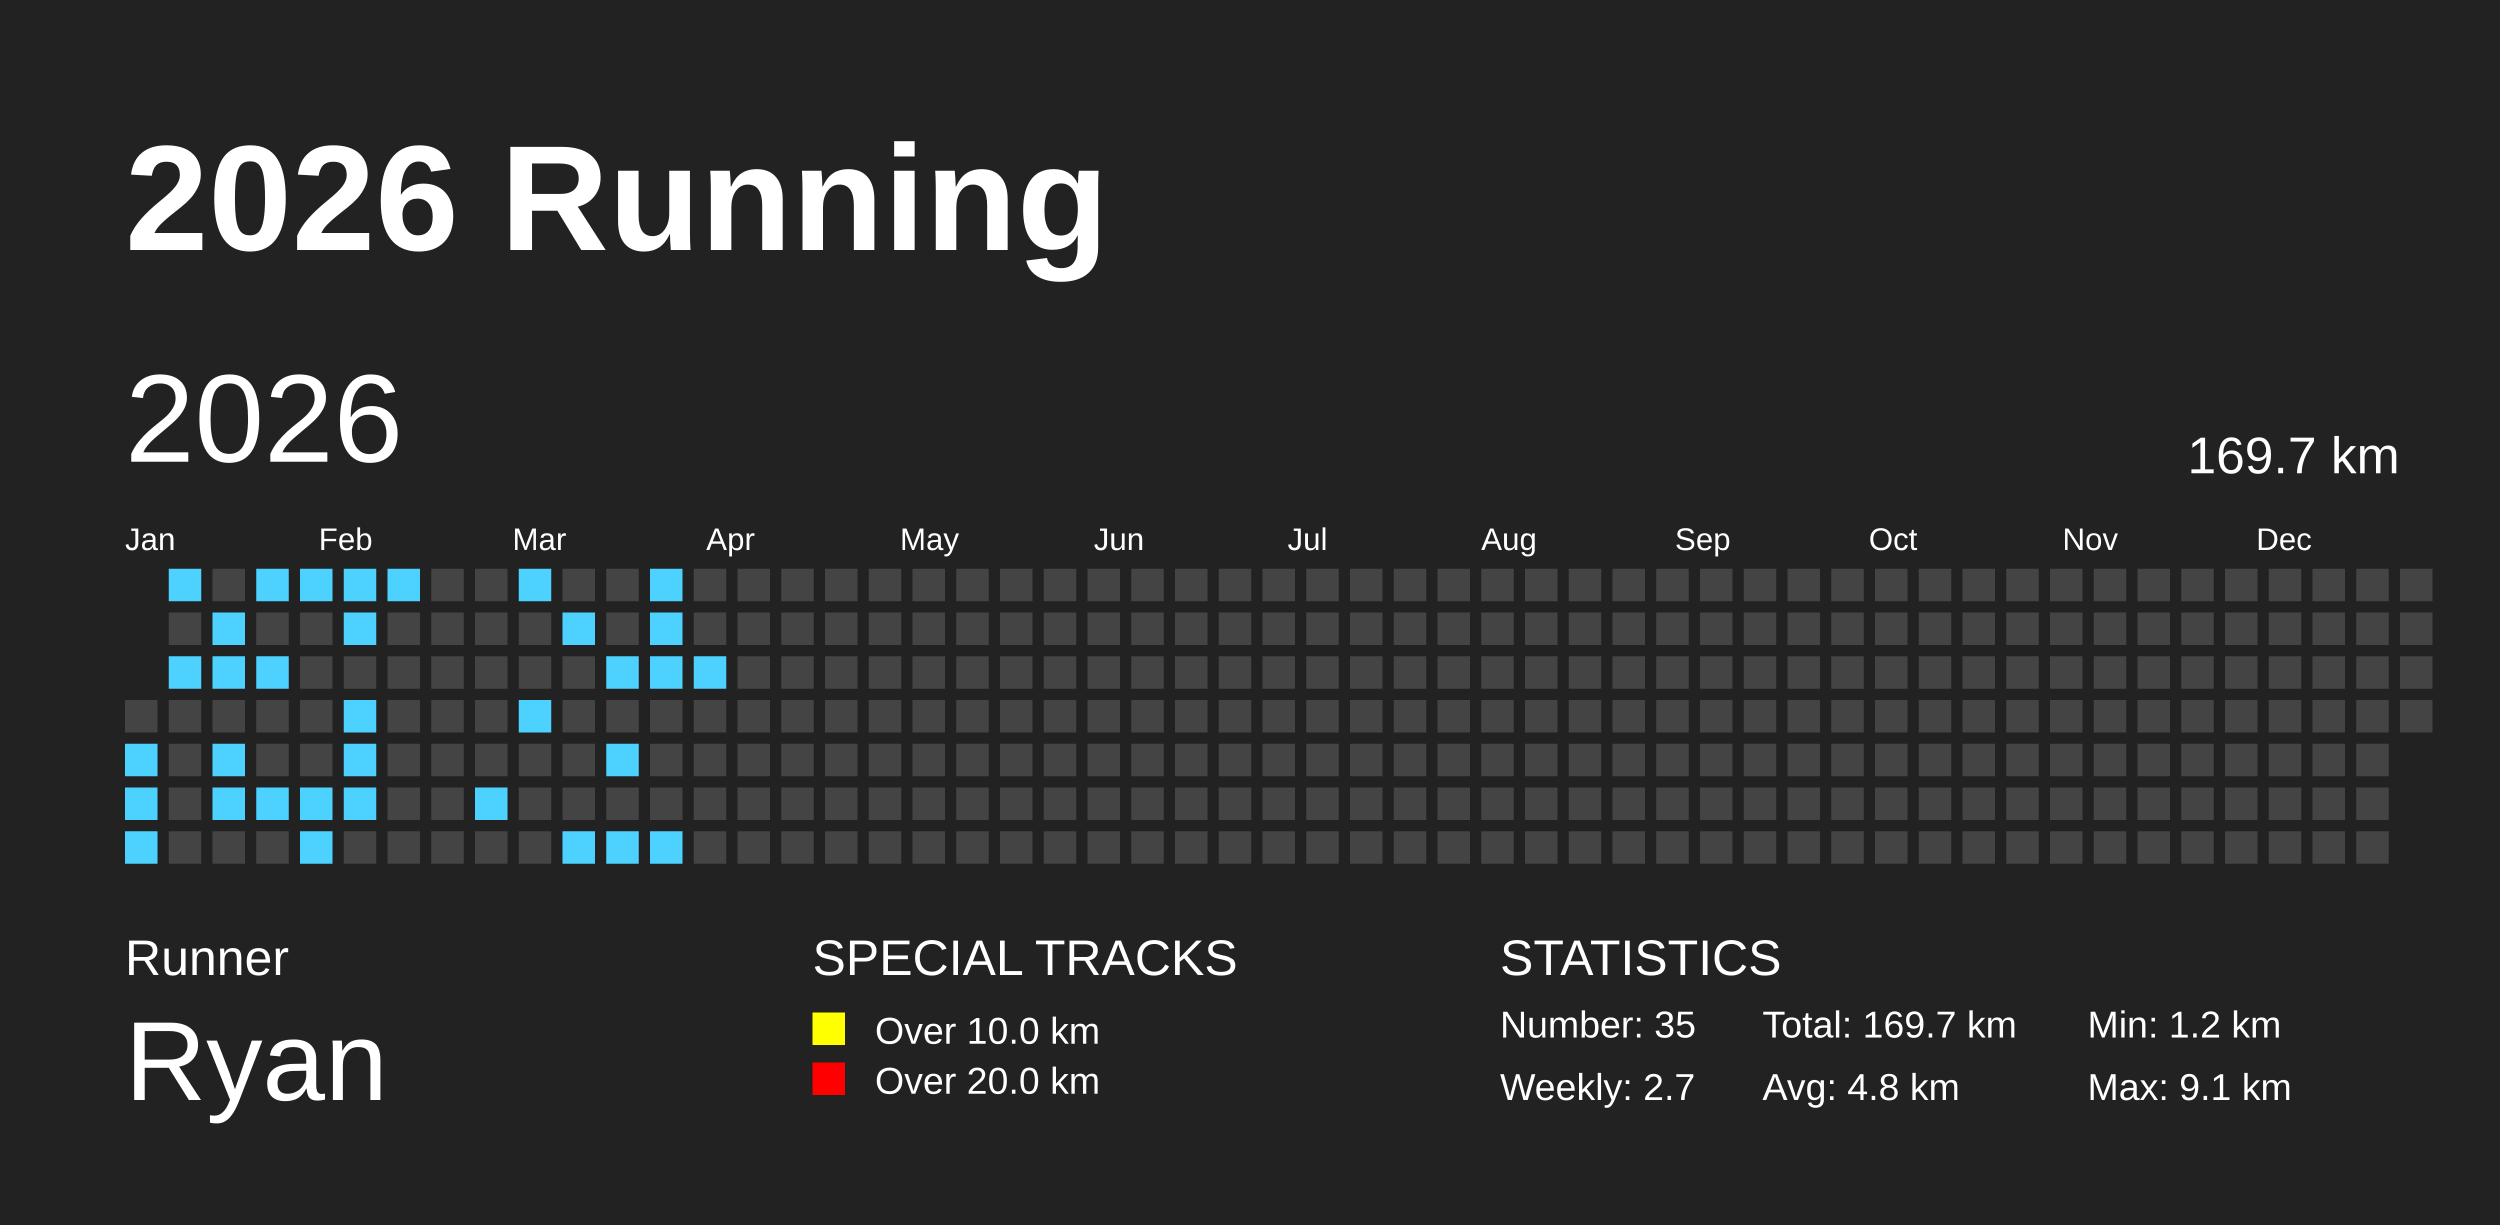
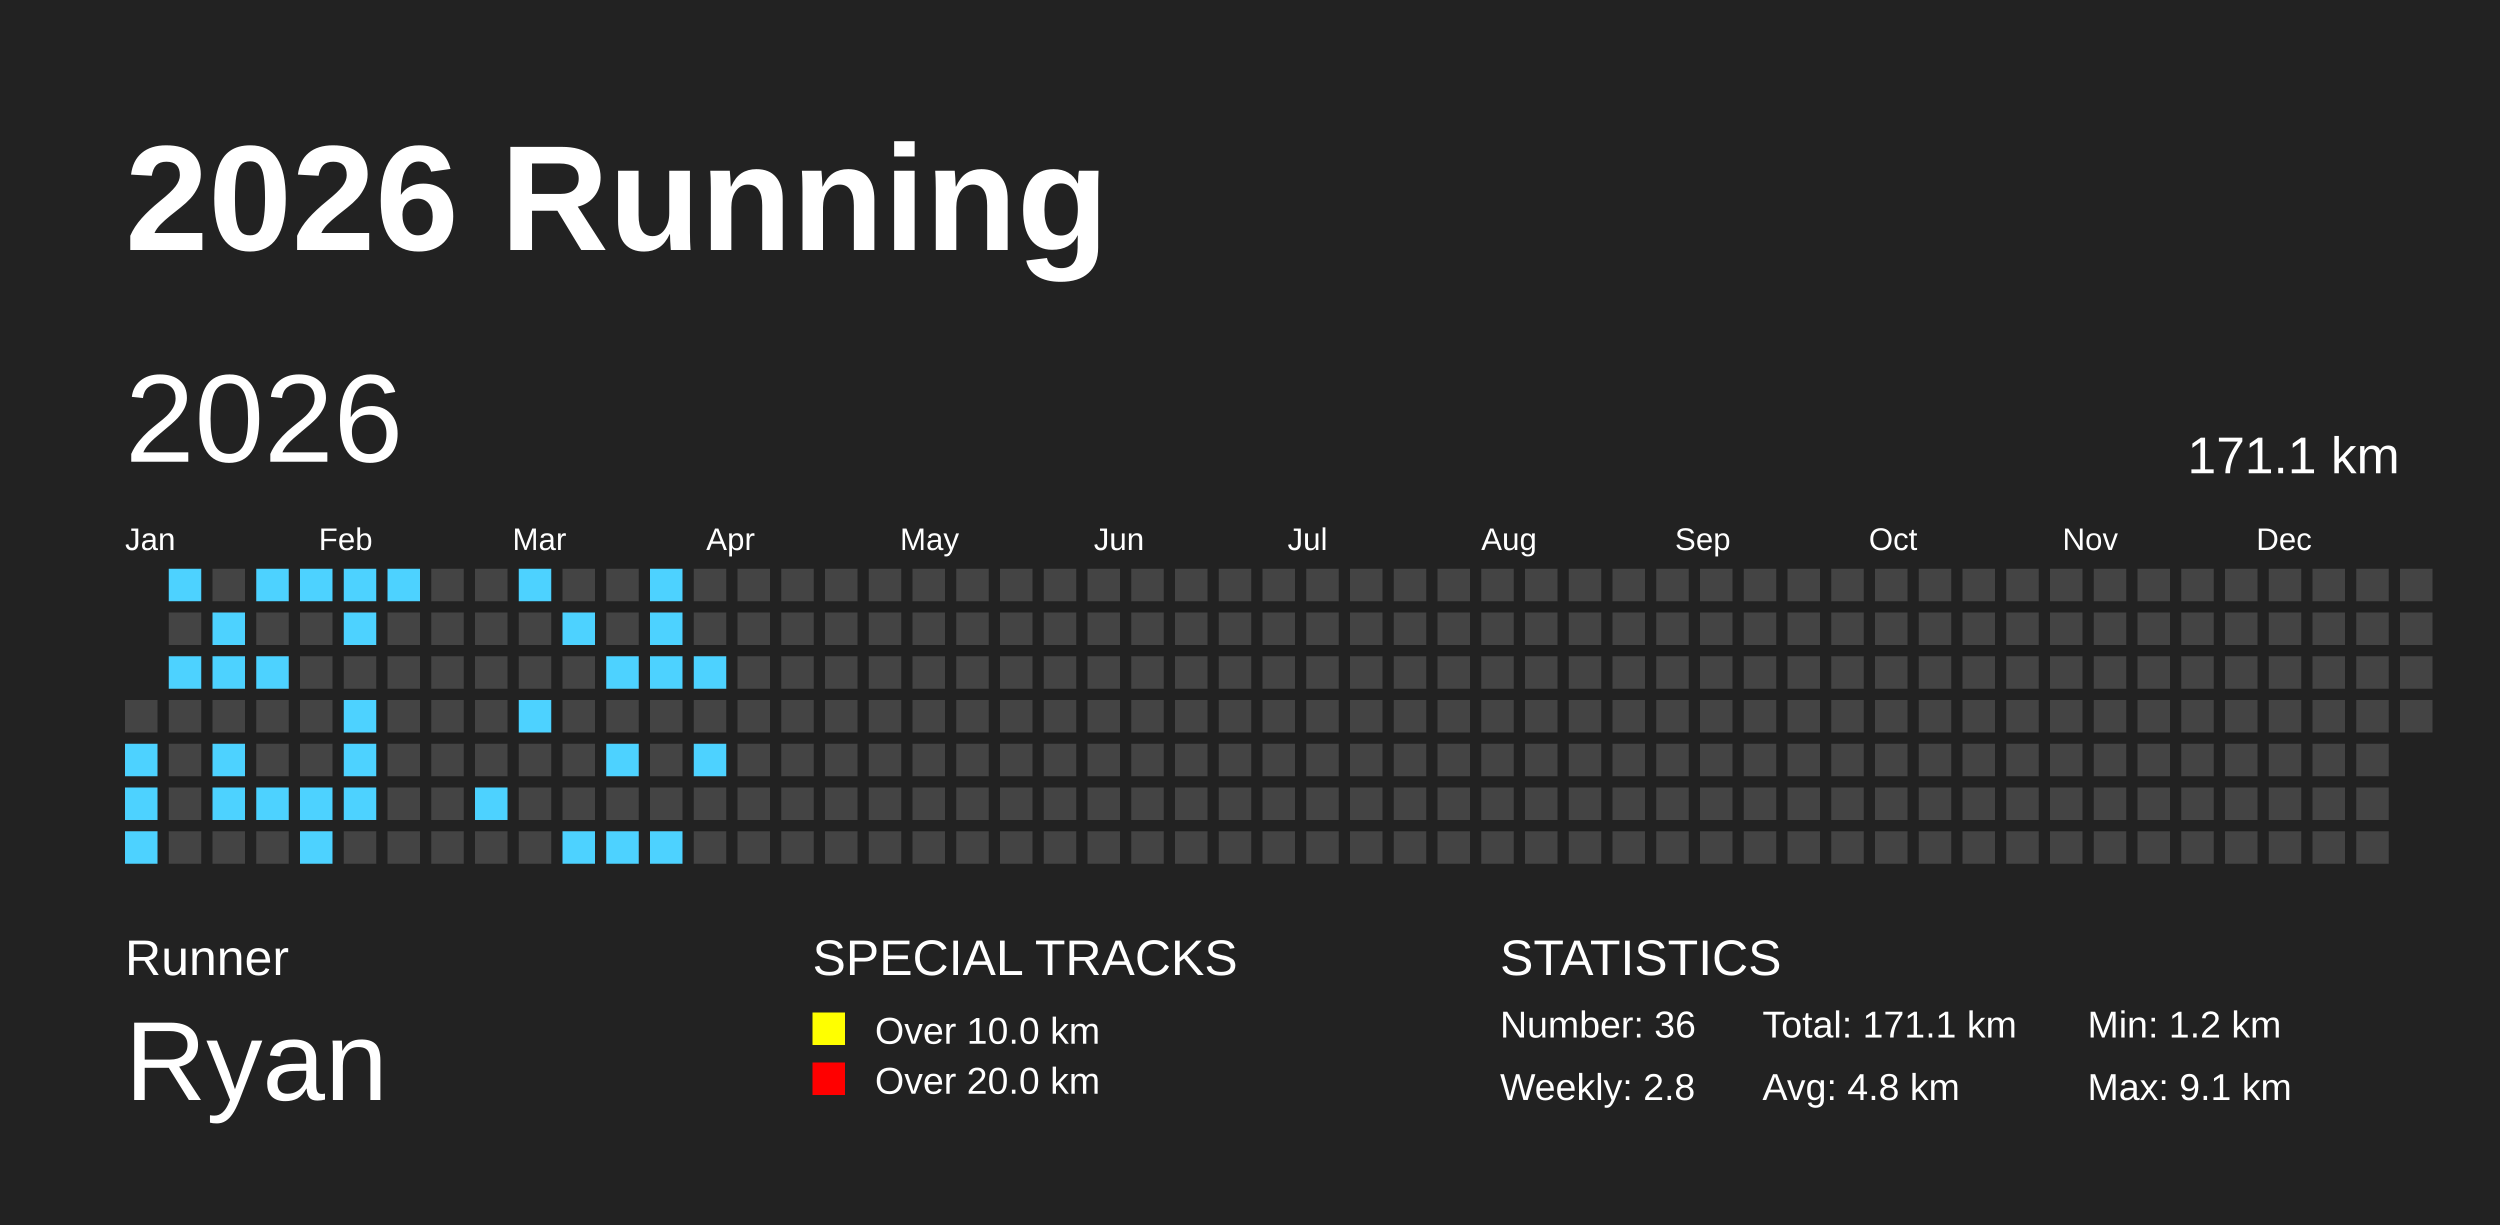
<svg xmlns="http://www.w3.org/2000/svg" baseProfile="full" height="98mm" version="1.1" viewBox="0,0,200,98" width="200mm">
  <defs />
  <rect fill="#222222" height="98" width="200" x="0" y="0" />
  <text fill="#FFFFFF" style="font-size:12px; font-family:Arial; font-weight:bold;" x="10" y="20">2026 Running</text>
  <text fill="#FFFFFF" style="font-size:4px; font-family:Arial" x="10" y="78">Runner</text>
  <text fill="#FFFFFF" style="font-size:9px; font-family:Arial" x="10" y="88">Ryan</text>
  <text fill="#FFFFFF" style="font-size:4px; font-family:Arial" x="65" y="78">SPECIAL TRACKS</text>
  <rect fill="yellow" height="2.6" width="2.6" x="65" y="81" />
  <text fill="#FFFFFF" style="font-size:3px; font-family:Arial" x="70" y="83.5">Over 10.0 km</text>
  <rect fill="red" height="2.6" width="2.6" x="65" y="85" />
  <text fill="#FFFFFF" style="font-size:3px; font-family:Arial" x="70" y="87.5">Over 20.0 km</text>
  <text fill="#FFFFFF" style="font-size:4px; font-family:Arial" x="120" y="78">STATISTICS</text>
-   <text fill="#FFFFFF" style="font-size:3px; font-family:Arial" x="120" y="83">Number: 35</text>
-   <text fill="#FFFFFF" style="font-size:3px; font-family:Arial" x="120" y="88">Weekly: 2.7</text>
-   <text fill="#FFFFFF" style="font-size:3px; font-family:Arial" x="141" y="83">Total: 169.7 km</text>
+   <text fill="#FFFFFF" style="font-size:3px; font-family:Arial" x="120" y="83">Number: 36</text>
+   <text fill="#FFFFFF" style="font-size:3px; font-family:Arial" x="120" y="88">Weekly: 2.8</text>
+   <text fill="#FFFFFF" style="font-size:3px; font-family:Arial" x="141" y="83">Total: 171.1 km</text>
  <text fill="#FFFFFF" style="font-size:3px; font-family:Arial" x="141" y="88">Avg: 4.8 km</text>
  <text fill="#FFFFFF" style="font-size:3px; font-family:Arial" x="167" y="83">Min: 1.2 km</text>
  <text fill="#FFFFFF" style="font-size:3px; font-family:Arial" x="167" y="88">Max: 9.1 km</text>
  <text dominant-baseline="hanging" fill="#FFFFFF" style="font-size:10.0px; font-family:Arial;" x="10" y="30">2026</text>
-   <text dominant-baseline="hanging" fill="#FFFFFF" style="font-size:4.125px; font-family:Arial;" x="175" y="35">169.7 km</text>
+   <text dominant-baseline="hanging" fill="#FFFFFF" style="font-size:4.125px; font-family:Arial;" x="175" y="35">171.1 km</text>
  <text fill="#FFFFFF" style="font-size:2.5px; font-family:Arial" x="10.0" y="44">Jan</text>
  <text fill="#FFFFFF" style="font-size:2.5px; font-family:Arial" x="25.5" y="44">Feb</text>
  <text fill="#FFFFFF" style="font-size:2.5px; font-family:Arial" x="41.0" y="44">Mar</text>
  <text fill="#FFFFFF" style="font-size:2.5px; font-family:Arial" x="56.5" y="44">Apr</text>
  <text fill="#FFFFFF" style="font-size:2.5px; font-family:Arial" x="72.0" y="44">May</text>
  <text fill="#FFFFFF" style="font-size:2.5px; font-family:Arial" x="87.5" y="44">Jun</text>
  <text fill="#FFFFFF" style="font-size:2.5px; font-family:Arial" x="103.0" y="44">Jul</text>
  <text fill="#FFFFFF" style="font-size:2.5px; font-family:Arial" x="118.5" y="44">Aug</text>
  <text fill="#FFFFFF" style="font-size:2.5px; font-family:Arial" x="134.0" y="44">Sep</text>
  <text fill="#FFFFFF" style="font-size:2.5px; font-family:Arial" x="149.5" y="44">Oct</text>
  <text fill="#FFFFFF" style="font-size:2.5px; font-family:Arial" x="165.0" y="44">Nov</text>
  <text fill="#FFFFFF" style="font-size:2.5px; font-family:Arial" x="180.5" y="44">Dec</text>
  <rect fill="#444444" height="2.6" width="2.6" x="10.0" y="56.0" />
  <rect fill="#4DD2FF" height="2.6" width="2.6" x="10.0" y="59.5" />
  <rect fill="#4DD2FF" height="2.6" width="2.6" x="10.0" y="63.0" />
  <rect fill="#4DD2FF" height="2.6" width="2.6" x="10.0" y="66.5" />
  <rect fill="#4DD2FF" height="2.6" width="2.6" x="13.5" y="45.5" />
  <rect fill="#444444" height="2.6" width="2.6" x="13.5" y="49.0" />
  <rect fill="#4DD2FF" height="2.6" width="2.6" x="13.5" y="52.5" />
  <rect fill="#444444" height="2.6" width="2.6" x="13.5" y="56.0" />
  <rect fill="#444444" height="2.6" width="2.6" x="13.5" y="59.5" />
  <rect fill="#444444" height="2.6" width="2.6" x="13.5" y="63.0" />
  <rect fill="#444444" height="2.6" width="2.6" x="13.5" y="66.5" />
  <rect fill="#444444" height="2.6" width="2.6" x="17.0" y="45.5" />
  <rect fill="#4DD2FF" height="2.6" width="2.6" x="17.0" y="49.0" />
  <rect fill="#4DD2FF" height="2.6" width="2.6" x="17.0" y="52.5" />
  <rect fill="#444444" height="2.6" width="2.6" x="17.0" y="56.0" />
  <rect fill="#4DD2FF" height="2.6" width="2.6" x="17.0" y="59.5" />
  <rect fill="#4DD2FF" height="2.6" width="2.6" x="17.0" y="63.0" />
  <rect fill="#444444" height="2.6" width="2.6" x="17.0" y="66.5" />
  <rect fill="#4DD2FF" height="2.6" width="2.6" x="20.5" y="45.5" />
  <rect fill="#444444" height="2.6" width="2.6" x="20.5" y="49.0" />
  <rect fill="#4DD2FF" height="2.6" width="2.6" x="20.5" y="52.5" />
  <rect fill="#444444" height="2.6" width="2.6" x="20.5" y="56.0" />
  <rect fill="#444444" height="2.6" width="2.6" x="20.5" y="59.5" />
  <rect fill="#4DD2FF" height="2.6" width="2.6" x="20.5" y="63.0" />
  <rect fill="#444444" height="2.6" width="2.6" x="20.5" y="66.5" />
  <rect fill="#4DD2FF" height="2.6" width="2.6" x="24.0" y="45.5" />
  <rect fill="#444444" height="2.6" width="2.6" x="24.0" y="49.0" />
  <rect fill="#444444" height="2.6" width="2.6" x="24.0" y="52.5" />
  <rect fill="#444444" height="2.6" width="2.6" x="24.0" y="56.0" />
  <rect fill="#444444" height="2.6" width="2.6" x="24.0" y="59.5" />
  <rect fill="#4DD2FF" height="2.6" width="2.6" x="24.0" y="63.0" />
  <rect fill="#4DD2FF" height="2.6" width="2.6" x="24.0" y="66.5" />
  <rect fill="#4DD2FF" height="2.6" width="2.6" x="27.5" y="45.5" />
  <rect fill="#4DD2FF" height="2.6" width="2.6" x="27.5" y="49.0" />
  <rect fill="#444444" height="2.6" width="2.6" x="27.5" y="52.5" />
  <rect fill="#4DD2FF" height="2.6" width="2.6" x="27.5" y="56.0" />
  <rect fill="#4DD2FF" height="2.6" width="2.6" x="27.5" y="59.5" />
  <rect fill="#4DD2FF" height="2.6" width="2.6" x="27.5" y="63.0" />
  <rect fill="#444444" height="2.6" width="2.6" x="27.5" y="66.5" />
  <rect fill="#4DD2FF" height="2.6" width="2.6" x="31.0" y="45.5" />
  <rect fill="#444444" height="2.6" width="2.6" x="31.0" y="49.0" />
  <rect fill="#444444" height="2.6" width="2.6" x="31.0" y="52.5" />
  <rect fill="#444444" height="2.6" width="2.6" x="31.0" y="56.0" />
  <rect fill="#444444" height="2.6" width="2.6" x="31.0" y="59.5" />
  <rect fill="#444444" height="2.6" width="2.6" x="31.0" y="63.0" />
  <rect fill="#444444" height="2.6" width="2.6" x="31.0" y="66.5" />
  <rect fill="#444444" height="2.6" width="2.6" x="34.5" y="45.5" />
  <rect fill="#444444" height="2.6" width="2.6" x="34.5" y="49.0" />
  <rect fill="#444444" height="2.6" width="2.6" x="34.5" y="52.5" />
  <rect fill="#444444" height="2.6" width="2.6" x="34.5" y="56.0" />
  <rect fill="#444444" height="2.6" width="2.6" x="34.5" y="59.5" />
  <rect fill="#444444" height="2.6" width="2.6" x="34.5" y="63.0" />
  <rect fill="#444444" height="2.6" width="2.6" x="34.5" y="66.5" />
  <rect fill="#444444" height="2.6" width="2.6" x="38.0" y="45.5" />
  <rect fill="#444444" height="2.6" width="2.6" x="38.0" y="49.0" />
  <rect fill="#444444" height="2.6" width="2.6" x="38.0" y="52.5" />
  <rect fill="#444444" height="2.6" width="2.6" x="38.0" y="56.0" />
  <rect fill="#444444" height="2.6" width="2.6" x="38.0" y="59.5" />
  <rect fill="#4DD2FF" height="2.6" width="2.6" x="38.0" y="63.0" />
  <rect fill="#444444" height="2.6" width="2.6" x="38.0" y="66.5" />
  <rect fill="#4DD2FF" height="2.6" width="2.6" x="41.5" y="45.5" />
  <rect fill="#444444" height="2.6" width="2.6" x="41.5" y="49.0" />
  <rect fill="#444444" height="2.6" width="2.6" x="41.5" y="52.5" />
  <rect fill="#4DD2FF" height="2.6" width="2.6" x="41.5" y="56.0" />
  <rect fill="#444444" height="2.6" width="2.6" x="41.5" y="59.5" />
  <rect fill="#444444" height="2.6" width="2.6" x="41.5" y="63.0" />
  <rect fill="#444444" height="2.6" width="2.6" x="41.5" y="66.5" />
  <rect fill="#444444" height="2.6" width="2.6" x="45.0" y="45.5" />
  <rect fill="#4DD2FF" height="2.6" width="2.6" x="45.0" y="49.0" />
  <rect fill="#444444" height="2.6" width="2.6" x="45.0" y="52.5" />
  <rect fill="#444444" height="2.6" width="2.6" x="45.0" y="56.0" />
  <rect fill="#444444" height="2.6" width="2.6" x="45.0" y="59.5" />
  <rect fill="#444444" height="2.6" width="2.6" x="45.0" y="63.0" />
  <rect fill="#4DD2FF" height="2.6" width="2.6" x="45.0" y="66.5" />
  <rect fill="#444444" height="2.6" width="2.6" x="48.5" y="45.5" />
  <rect fill="#444444" height="2.6" width="2.6" x="48.5" y="49.0" />
  <rect fill="#4DD2FF" height="2.6" width="2.6" x="48.5" y="52.5" />
  <rect fill="#444444" height="2.6" width="2.6" x="48.5" y="56.0" />
  <rect fill="#4DD2FF" height="2.6" width="2.6" x="48.5" y="59.5" />
  <rect fill="#444444" height="2.6" width="2.6" x="48.5" y="63.0" />
  <rect fill="#4DD2FF" height="2.6" width="2.6" x="48.5" y="66.5" />
  <rect fill="#4DD2FF" height="2.6" width="2.6" x="52.0" y="45.5" />
  <rect fill="#4DD2FF" height="2.6" width="2.6" x="52.0" y="49.0" />
  <rect fill="#4DD2FF" height="2.6" width="2.6" x="52.0" y="52.5" />
  <rect fill="#444444" height="2.6" width="2.6" x="52.0" y="56.0" />
  <rect fill="#444444" height="2.6" width="2.6" x="52.0" y="59.5" />
  <rect fill="#444444" height="2.6" width="2.6" x="52.0" y="63.0" />
  <rect fill="#4DD2FF" height="2.6" width="2.6" x="52.0" y="66.5" />
  <rect fill="#444444" height="2.6" width="2.6" x="55.5" y="45.5" />
  <rect fill="#444444" height="2.6" width="2.6" x="55.5" y="49.0" />
  <rect fill="#4DD2FF" height="2.6" width="2.6" x="55.5" y="52.5" />
  <rect fill="#444444" height="2.6" width="2.6" x="55.5" y="56.0" />
-   <rect fill="#444444" height="2.6" width="2.6" x="55.5" y="59.5" />
+   <rect fill="#4DD2FF" height="2.6" width="2.6" x="55.5" y="59.5" />
  <rect fill="#444444" height="2.6" width="2.6" x="55.5" y="63.0" />
  <rect fill="#444444" height="2.6" width="2.6" x="55.5" y="66.5" />
  <rect fill="#444444" height="2.6" width="2.6" x="59.0" y="45.5" />
  <rect fill="#444444" height="2.6" width="2.6" x="59.0" y="49.0" />
  <rect fill="#444444" height="2.6" width="2.6" x="59.0" y="52.5" />
  <rect fill="#444444" height="2.6" width="2.6" x="59.0" y="56.0" />
  <rect fill="#444444" height="2.6" width="2.6" x="59.0" y="59.5" />
  <rect fill="#444444" height="2.6" width="2.6" x="59.0" y="63.0" />
  <rect fill="#444444" height="2.6" width="2.6" x="59.0" y="66.5" />
  <rect fill="#444444" height="2.6" width="2.6" x="62.5" y="45.5" />
  <rect fill="#444444" height="2.6" width="2.6" x="62.5" y="49.0" />
  <rect fill="#444444" height="2.6" width="2.6" x="62.5" y="52.5" />
  <rect fill="#444444" height="2.6" width="2.6" x="62.5" y="56.0" />
  <rect fill="#444444" height="2.6" width="2.6" x="62.5" y="59.5" />
  <rect fill="#444444" height="2.6" width="2.6" x="62.5" y="63.0" />
  <rect fill="#444444" height="2.6" width="2.6" x="62.5" y="66.5" />
  <rect fill="#444444" height="2.6" width="2.6" x="66.0" y="45.5" />
  <rect fill="#444444" height="2.6" width="2.6" x="66.0" y="49.0" />
  <rect fill="#444444" height="2.6" width="2.6" x="66.0" y="52.5" />
  <rect fill="#444444" height="2.6" width="2.6" x="66.0" y="56.0" />
  <rect fill="#444444" height="2.6" width="2.6" x="66.0" y="59.5" />
  <rect fill="#444444" height="2.6" width="2.6" x="66.0" y="63.0" />
  <rect fill="#444444" height="2.6" width="2.6" x="66.0" y="66.5" />
  <rect fill="#444444" height="2.6" width="2.6" x="69.5" y="45.5" />
  <rect fill="#444444" height="2.6" width="2.6" x="69.5" y="49.0" />
  <rect fill="#444444" height="2.6" width="2.6" x="69.5" y="52.5" />
  <rect fill="#444444" height="2.6" width="2.6" x="69.5" y="56.0" />
  <rect fill="#444444" height="2.6" width="2.6" x="69.5" y="59.5" />
  <rect fill="#444444" height="2.6" width="2.6" x="69.5" y="63.0" />
  <rect fill="#444444" height="2.6" width="2.6" x="69.5" y="66.5" />
  <rect fill="#444444" height="2.6" width="2.6" x="73.0" y="45.5" />
  <rect fill="#444444" height="2.6" width="2.6" x="73.0" y="49.0" />
  <rect fill="#444444" height="2.6" width="2.6" x="73.0" y="52.5" />
  <rect fill="#444444" height="2.6" width="2.6" x="73.0" y="56.0" />
  <rect fill="#444444" height="2.6" width="2.6" x="73.0" y="59.5" />
  <rect fill="#444444" height="2.6" width="2.6" x="73.0" y="63.0" />
  <rect fill="#444444" height="2.6" width="2.6" x="73.0" y="66.5" />
  <rect fill="#444444" height="2.6" width="2.6" x="76.5" y="45.5" />
  <rect fill="#444444" height="2.6" width="2.6" x="76.5" y="49.0" />
  <rect fill="#444444" height="2.6" width="2.6" x="76.5" y="52.5" />
  <rect fill="#444444" height="2.6" width="2.6" x="76.5" y="56.0" />
  <rect fill="#444444" height="2.6" width="2.6" x="76.5" y="59.5" />
  <rect fill="#444444" height="2.6" width="2.6" x="76.5" y="63.0" />
  <rect fill="#444444" height="2.6" width="2.6" x="76.5" y="66.5" />
  <rect fill="#444444" height="2.6" width="2.6" x="80.0" y="45.5" />
  <rect fill="#444444" height="2.6" width="2.6" x="80.0" y="49.0" />
  <rect fill="#444444" height="2.6" width="2.6" x="80.0" y="52.5" />
  <rect fill="#444444" height="2.6" width="2.6" x="80.0" y="56.0" />
  <rect fill="#444444" height="2.6" width="2.6" x="80.0" y="59.5" />
  <rect fill="#444444" height="2.6" width="2.6" x="80.0" y="63.0" />
  <rect fill="#444444" height="2.6" width="2.6" x="80.0" y="66.5" />
  <rect fill="#444444" height="2.6" width="2.6" x="83.5" y="45.5" />
  <rect fill="#444444" height="2.6" width="2.6" x="83.5" y="49.0" />
  <rect fill="#444444" height="2.6" width="2.6" x="83.5" y="52.5" />
  <rect fill="#444444" height="2.6" width="2.6" x="83.5" y="56.0" />
  <rect fill="#444444" height="2.6" width="2.6" x="83.5" y="59.5" />
  <rect fill="#444444" height="2.6" width="2.6" x="83.5" y="63.0" />
  <rect fill="#444444" height="2.6" width="2.6" x="83.5" y="66.5" />
  <rect fill="#444444" height="2.6" width="2.6" x="87.0" y="45.5" />
  <rect fill="#444444" height="2.6" width="2.6" x="87.0" y="49.0" />
  <rect fill="#444444" height="2.6" width="2.6" x="87.0" y="52.5" />
  <rect fill="#444444" height="2.6" width="2.6" x="87.0" y="56.0" />
  <rect fill="#444444" height="2.6" width="2.6" x="87.0" y="59.5" />
  <rect fill="#444444" height="2.6" width="2.6" x="87.0" y="63.0" />
  <rect fill="#444444" height="2.6" width="2.6" x="87.0" y="66.5" />
  <rect fill="#444444" height="2.6" width="2.6" x="90.5" y="45.5" />
  <rect fill="#444444" height="2.6" width="2.6" x="90.5" y="49.0" />
  <rect fill="#444444" height="2.6" width="2.6" x="90.5" y="52.5" />
  <rect fill="#444444" height="2.6" width="2.6" x="90.5" y="56.0" />
  <rect fill="#444444" height="2.6" width="2.6" x="90.5" y="59.5" />
  <rect fill="#444444" height="2.6" width="2.6" x="90.5" y="63.0" />
  <rect fill="#444444" height="2.6" width="2.6" x="90.5" y="66.5" />
  <rect fill="#444444" height="2.6" width="2.6" x="94.0" y="45.5" />
  <rect fill="#444444" height="2.6" width="2.6" x="94.0" y="49.0" />
  <rect fill="#444444" height="2.6" width="2.6" x="94.0" y="52.5" />
  <rect fill="#444444" height="2.6" width="2.6" x="94.0" y="56.0" />
  <rect fill="#444444" height="2.6" width="2.6" x="94.0" y="59.5" />
  <rect fill="#444444" height="2.6" width="2.6" x="94.0" y="63.0" />
  <rect fill="#444444" height="2.6" width="2.6" x="94.0" y="66.5" />
  <rect fill="#444444" height="2.6" width="2.6" x="97.5" y="45.5" />
  <rect fill="#444444" height="2.6" width="2.6" x="97.5" y="49.0" />
  <rect fill="#444444" height="2.6" width="2.6" x="97.5" y="52.5" />
  <rect fill="#444444" height="2.6" width="2.6" x="97.5" y="56.0" />
  <rect fill="#444444" height="2.6" width="2.6" x="97.5" y="59.5" />
  <rect fill="#444444" height="2.6" width="2.6" x="97.5" y="63.0" />
  <rect fill="#444444" height="2.6" width="2.6" x="97.5" y="66.5" />
  <rect fill="#444444" height="2.6" width="2.6" x="101.0" y="45.5" />
  <rect fill="#444444" height="2.6" width="2.6" x="101.0" y="49.0" />
  <rect fill="#444444" height="2.6" width="2.6" x="101.0" y="52.5" />
  <rect fill="#444444" height="2.6" width="2.6" x="101.0" y="56.0" />
  <rect fill="#444444" height="2.6" width="2.6" x="101.0" y="59.5" />
  <rect fill="#444444" height="2.6" width="2.6" x="101.0" y="63.0" />
  <rect fill="#444444" height="2.6" width="2.6" x="101.0" y="66.5" />
  <rect fill="#444444" height="2.6" width="2.6" x="104.5" y="45.5" />
  <rect fill="#444444" height="2.6" width="2.6" x="104.5" y="49.0" />
  <rect fill="#444444" height="2.6" width="2.6" x="104.5" y="52.5" />
  <rect fill="#444444" height="2.6" width="2.6" x="104.5" y="56.0" />
  <rect fill="#444444" height="2.6" width="2.6" x="104.5" y="59.5" />
  <rect fill="#444444" height="2.6" width="2.6" x="104.5" y="63.0" />
  <rect fill="#444444" height="2.6" width="2.6" x="104.5" y="66.5" />
  <rect fill="#444444" height="2.6" width="2.6" x="108.0" y="45.5" />
  <rect fill="#444444" height="2.6" width="2.6" x="108.0" y="49.0" />
  <rect fill="#444444" height="2.6" width="2.6" x="108.0" y="52.5" />
  <rect fill="#444444" height="2.6" width="2.6" x="108.0" y="56.0" />
  <rect fill="#444444" height="2.6" width="2.6" x="108.0" y="59.5" />
  <rect fill="#444444" height="2.6" width="2.6" x="108.0" y="63.0" />
  <rect fill="#444444" height="2.6" width="2.6" x="108.0" y="66.5" />
  <rect fill="#444444" height="2.6" width="2.6" x="111.5" y="45.5" />
  <rect fill="#444444" height="2.6" width="2.6" x="111.5" y="49.0" />
  <rect fill="#444444" height="2.6" width="2.6" x="111.5" y="52.5" />
  <rect fill="#444444" height="2.6" width="2.6" x="111.5" y="56.0" />
  <rect fill="#444444" height="2.6" width="2.6" x="111.5" y="59.5" />
  <rect fill="#444444" height="2.6" width="2.6" x="111.5" y="63.0" />
  <rect fill="#444444" height="2.6" width="2.6" x="111.5" y="66.5" />
  <rect fill="#444444" height="2.6" width="2.6" x="115.0" y="45.5" />
  <rect fill="#444444" height="2.6" width="2.6" x="115.0" y="49.0" />
  <rect fill="#444444" height="2.6" width="2.6" x="115.0" y="52.5" />
  <rect fill="#444444" height="2.6" width="2.6" x="115.0" y="56.0" />
  <rect fill="#444444" height="2.6" width="2.6" x="115.0" y="59.5" />
  <rect fill="#444444" height="2.6" width="2.6" x="115.0" y="63.0" />
  <rect fill="#444444" height="2.6" width="2.6" x="115.0" y="66.5" />
  <rect fill="#444444" height="2.6" width="2.6" x="118.5" y="45.5" />
  <rect fill="#444444" height="2.6" width="2.6" x="118.5" y="49.0" />
  <rect fill="#444444" height="2.6" width="2.6" x="118.5" y="52.5" />
  <rect fill="#444444" height="2.6" width="2.6" x="118.5" y="56.0" />
  <rect fill="#444444" height="2.6" width="2.6" x="118.5" y="59.5" />
  <rect fill="#444444" height="2.6" width="2.6" x="118.5" y="63.0" />
  <rect fill="#444444" height="2.6" width="2.6" x="118.5" y="66.5" />
  <rect fill="#444444" height="2.6" width="2.6" x="122.0" y="45.5" />
  <rect fill="#444444" height="2.6" width="2.6" x="122.0" y="49.0" />
  <rect fill="#444444" height="2.6" width="2.6" x="122.0" y="52.5" />
  <rect fill="#444444" height="2.6" width="2.6" x="122.0" y="56.0" />
  <rect fill="#444444" height="2.6" width="2.6" x="122.0" y="59.5" />
  <rect fill="#444444" height="2.6" width="2.6" x="122.0" y="63.0" />
  <rect fill="#444444" height="2.6" width="2.6" x="122.0" y="66.5" />
  <rect fill="#444444" height="2.6" width="2.6" x="125.5" y="45.5" />
  <rect fill="#444444" height="2.6" width="2.6" x="125.5" y="49.0" />
  <rect fill="#444444" height="2.6" width="2.6" x="125.5" y="52.5" />
  <rect fill="#444444" height="2.6" width="2.6" x="125.5" y="56.0" />
  <rect fill="#444444" height="2.6" width="2.6" x="125.5" y="59.5" />
  <rect fill="#444444" height="2.6" width="2.6" x="125.5" y="63.0" />
  <rect fill="#444444" height="2.6" width="2.6" x="125.5" y="66.5" />
  <rect fill="#444444" height="2.6" width="2.6" x="129.0" y="45.5" />
  <rect fill="#444444" height="2.6" width="2.6" x="129.0" y="49.0" />
  <rect fill="#444444" height="2.6" width="2.6" x="129.0" y="52.5" />
  <rect fill="#444444" height="2.6" width="2.6" x="129.0" y="56.0" />
  <rect fill="#444444" height="2.6" width="2.6" x="129.0" y="59.5" />
  <rect fill="#444444" height="2.6" width="2.6" x="129.0" y="63.0" />
  <rect fill="#444444" height="2.6" width="2.6" x="129.0" y="66.5" />
  <rect fill="#444444" height="2.6" width="2.6" x="132.5" y="45.5" />
  <rect fill="#444444" height="2.6" width="2.6" x="132.5" y="49.0" />
  <rect fill="#444444" height="2.6" width="2.6" x="132.5" y="52.5" />
  <rect fill="#444444" height="2.6" width="2.6" x="132.5" y="56.0" />
  <rect fill="#444444" height="2.6" width="2.6" x="132.5" y="59.5" />
  <rect fill="#444444" height="2.6" width="2.6" x="132.5" y="63.0" />
  <rect fill="#444444" height="2.6" width="2.6" x="132.5" y="66.5" />
  <rect fill="#444444" height="2.6" width="2.6" x="136.0" y="45.5" />
  <rect fill="#444444" height="2.6" width="2.6" x="136.0" y="49.0" />
  <rect fill="#444444" height="2.6" width="2.6" x="136.0" y="52.5" />
  <rect fill="#444444" height="2.6" width="2.6" x="136.0" y="56.0" />
  <rect fill="#444444" height="2.6" width="2.6" x="136.0" y="59.5" />
  <rect fill="#444444" height="2.6" width="2.6" x="136.0" y="63.0" />
  <rect fill="#444444" height="2.6" width="2.6" x="136.0" y="66.5" />
  <rect fill="#444444" height="2.6" width="2.6" x="139.5" y="45.5" />
  <rect fill="#444444" height="2.6" width="2.6" x="139.5" y="49.0" />
  <rect fill="#444444" height="2.6" width="2.6" x="139.5" y="52.5" />
  <rect fill="#444444" height="2.6" width="2.6" x="139.5" y="56.0" />
  <rect fill="#444444" height="2.6" width="2.6" x="139.5" y="59.5" />
  <rect fill="#444444" height="2.6" width="2.6" x="139.5" y="63.0" />
  <rect fill="#444444" height="2.6" width="2.6" x="139.5" y="66.5" />
  <rect fill="#444444" height="2.6" width="2.6" x="143.0" y="45.5" />
  <rect fill="#444444" height="2.6" width="2.6" x="143.0" y="49.0" />
  <rect fill="#444444" height="2.6" width="2.6" x="143.0" y="52.5" />
  <rect fill="#444444" height="2.6" width="2.6" x="143.0" y="56.0" />
  <rect fill="#444444" height="2.6" width="2.6" x="143.0" y="59.5" />
  <rect fill="#444444" height="2.6" width="2.6" x="143.0" y="63.0" />
  <rect fill="#444444" height="2.6" width="2.6" x="143.0" y="66.5" />
  <rect fill="#444444" height="2.6" width="2.6" x="146.5" y="45.5" />
  <rect fill="#444444" height="2.6" width="2.6" x="146.5" y="49.0" />
  <rect fill="#444444" height="2.6" width="2.6" x="146.5" y="52.5" />
  <rect fill="#444444" height="2.6" width="2.6" x="146.5" y="56.0" />
  <rect fill="#444444" height="2.6" width="2.6" x="146.5" y="59.5" />
  <rect fill="#444444" height="2.6" width="2.6" x="146.5" y="63.0" />
  <rect fill="#444444" height="2.6" width="2.6" x="146.5" y="66.5" />
  <rect fill="#444444" height="2.6" width="2.6" x="150.0" y="45.5" />
  <rect fill="#444444" height="2.6" width="2.6" x="150.0" y="49.0" />
  <rect fill="#444444" height="2.6" width="2.6" x="150.0" y="52.5" />
  <rect fill="#444444" height="2.6" width="2.6" x="150.0" y="56.0" />
  <rect fill="#444444" height="2.6" width="2.6" x="150.0" y="59.5" />
  <rect fill="#444444" height="2.6" width="2.6" x="150.0" y="63.0" />
  <rect fill="#444444" height="2.6" width="2.6" x="150.0" y="66.5" />
  <rect fill="#444444" height="2.6" width="2.6" x="153.5" y="45.5" />
  <rect fill="#444444" height="2.6" width="2.6" x="153.5" y="49.0" />
  <rect fill="#444444" height="2.6" width="2.6" x="153.5" y="52.5" />
  <rect fill="#444444" height="2.6" width="2.6" x="153.5" y="56.0" />
  <rect fill="#444444" height="2.6" width="2.6" x="153.5" y="59.5" />
  <rect fill="#444444" height="2.6" width="2.6" x="153.5" y="63.0" />
  <rect fill="#444444" height="2.6" width="2.6" x="153.5" y="66.5" />
  <rect fill="#444444" height="2.6" width="2.6" x="157.0" y="45.5" />
  <rect fill="#444444" height="2.6" width="2.6" x="157.0" y="49.0" />
  <rect fill="#444444" height="2.6" width="2.6" x="157.0" y="52.5" />
  <rect fill="#444444" height="2.6" width="2.6" x="157.0" y="56.0" />
  <rect fill="#444444" height="2.6" width="2.6" x="157.0" y="59.5" />
  <rect fill="#444444" height="2.6" width="2.6" x="157.0" y="63.0" />
  <rect fill="#444444" height="2.6" width="2.6" x="157.0" y="66.5" />
  <rect fill="#444444" height="2.6" width="2.6" x="160.5" y="45.5" />
  <rect fill="#444444" height="2.6" width="2.6" x="160.5" y="49.0" />
  <rect fill="#444444" height="2.6" width="2.6" x="160.5" y="52.5" />
  <rect fill="#444444" height="2.6" width="2.6" x="160.5" y="56.0" />
  <rect fill="#444444" height="2.6" width="2.6" x="160.5" y="59.5" />
  <rect fill="#444444" height="2.6" width="2.6" x="160.5" y="63.0" />
  <rect fill="#444444" height="2.6" width="2.6" x="160.5" y="66.5" />
  <rect fill="#444444" height="2.6" width="2.6" x="164.0" y="45.5" />
  <rect fill="#444444" height="2.6" width="2.6" x="164.0" y="49.0" />
  <rect fill="#444444" height="2.6" width="2.6" x="164.0" y="52.5" />
  <rect fill="#444444" height="2.6" width="2.6" x="164.0" y="56.0" />
  <rect fill="#444444" height="2.6" width="2.6" x="164.0" y="59.5" />
  <rect fill="#444444" height="2.6" width="2.6" x="164.0" y="63.0" />
  <rect fill="#444444" height="2.6" width="2.6" x="164.0" y="66.5" />
  <rect fill="#444444" height="2.6" width="2.6" x="167.5" y="45.5" />
  <rect fill="#444444" height="2.6" width="2.6" x="167.5" y="49.0" />
  <rect fill="#444444" height="2.6" width="2.6" x="167.5" y="52.5" />
  <rect fill="#444444" height="2.6" width="2.6" x="167.5" y="56.0" />
  <rect fill="#444444" height="2.6" width="2.6" x="167.5" y="59.5" />
  <rect fill="#444444" height="2.6" width="2.6" x="167.5" y="63.0" />
  <rect fill="#444444" height="2.6" width="2.6" x="167.5" y="66.5" />
  <rect fill="#444444" height="2.6" width="2.6" x="171.0" y="45.5" />
  <rect fill="#444444" height="2.6" width="2.6" x="171.0" y="49.0" />
  <rect fill="#444444" height="2.6" width="2.6" x="171.0" y="52.5" />
  <rect fill="#444444" height="2.6" width="2.6" x="171.0" y="56.0" />
  <rect fill="#444444" height="2.6" width="2.6" x="171.0" y="59.5" />
  <rect fill="#444444" height="2.6" width="2.6" x="171.0" y="63.0" />
  <rect fill="#444444" height="2.6" width="2.6" x="171.0" y="66.5" />
  <rect fill="#444444" height="2.6" width="2.6" x="174.5" y="45.5" />
  <rect fill="#444444" height="2.6" width="2.6" x="174.5" y="49.0" />
  <rect fill="#444444" height="2.6" width="2.6" x="174.5" y="52.5" />
  <rect fill="#444444" height="2.6" width="2.6" x="174.5" y="56.0" />
  <rect fill="#444444" height="2.6" width="2.6" x="174.5" y="59.5" />
  <rect fill="#444444" height="2.6" width="2.6" x="174.5" y="63.0" />
  <rect fill="#444444" height="2.6" width="2.6" x="174.5" y="66.5" />
  <rect fill="#444444" height="2.6" width="2.6" x="178.0" y="45.5" />
  <rect fill="#444444" height="2.6" width="2.6" x="178.0" y="49.0" />
  <rect fill="#444444" height="2.6" width="2.6" x="178.0" y="52.5" />
  <rect fill="#444444" height="2.6" width="2.6" x="178.0" y="56.0" />
  <rect fill="#444444" height="2.6" width="2.6" x="178.0" y="59.5" />
  <rect fill="#444444" height="2.6" width="2.6" x="178.0" y="63.0" />
  <rect fill="#444444" height="2.6" width="2.6" x="178.0" y="66.5" />
  <rect fill="#444444" height="2.6" width="2.6" x="181.5" y="45.5" />
  <rect fill="#444444" height="2.6" width="2.6" x="181.5" y="49.0" />
  <rect fill="#444444" height="2.6" width="2.6" x="181.5" y="52.5" />
  <rect fill="#444444" height="2.6" width="2.6" x="181.5" y="56.0" />
  <rect fill="#444444" height="2.6" width="2.6" x="181.5" y="59.5" />
  <rect fill="#444444" height="2.6" width="2.6" x="181.5" y="63.0" />
  <rect fill="#444444" height="2.6" width="2.6" x="181.5" y="66.5" />
  <rect fill="#444444" height="2.6" width="2.6" x="185.0" y="45.5" />
  <rect fill="#444444" height="2.6" width="2.6" x="185.0" y="49.0" />
  <rect fill="#444444" height="2.6" width="2.6" x="185.0" y="52.5" />
  <rect fill="#444444" height="2.6" width="2.6" x="185.0" y="56.0" />
  <rect fill="#444444" height="2.6" width="2.6" x="185.0" y="59.5" />
  <rect fill="#444444" height="2.6" width="2.6" x="185.0" y="63.0" />
  <rect fill="#444444" height="2.6" width="2.6" x="185.0" y="66.5" />
  <rect fill="#444444" height="2.6" width="2.6" x="188.5" y="45.5" />
  <rect fill="#444444" height="2.6" width="2.6" x="188.5" y="49.0" />
  <rect fill="#444444" height="2.6" width="2.6" x="188.5" y="52.5" />
  <rect fill="#444444" height="2.6" width="2.6" x="188.5" y="56.0" />
  <rect fill="#444444" height="2.6" width="2.6" x="188.5" y="59.5" />
  <rect fill="#444444" height="2.6" width="2.6" x="188.5" y="63.0" />
  <rect fill="#444444" height="2.6" width="2.6" x="188.5" y="66.5" />
  <rect fill="#444444" height="2.6" width="2.6" x="192.0" y="45.5" />
  <rect fill="#444444" height="2.6" width="2.6" x="192.0" y="49.0" />
  <rect fill="#444444" height="2.6" width="2.6" x="192.0" y="52.5" />
  <rect fill="#444444" height="2.6" width="2.6" x="192.0" y="56.0" />
</svg>
